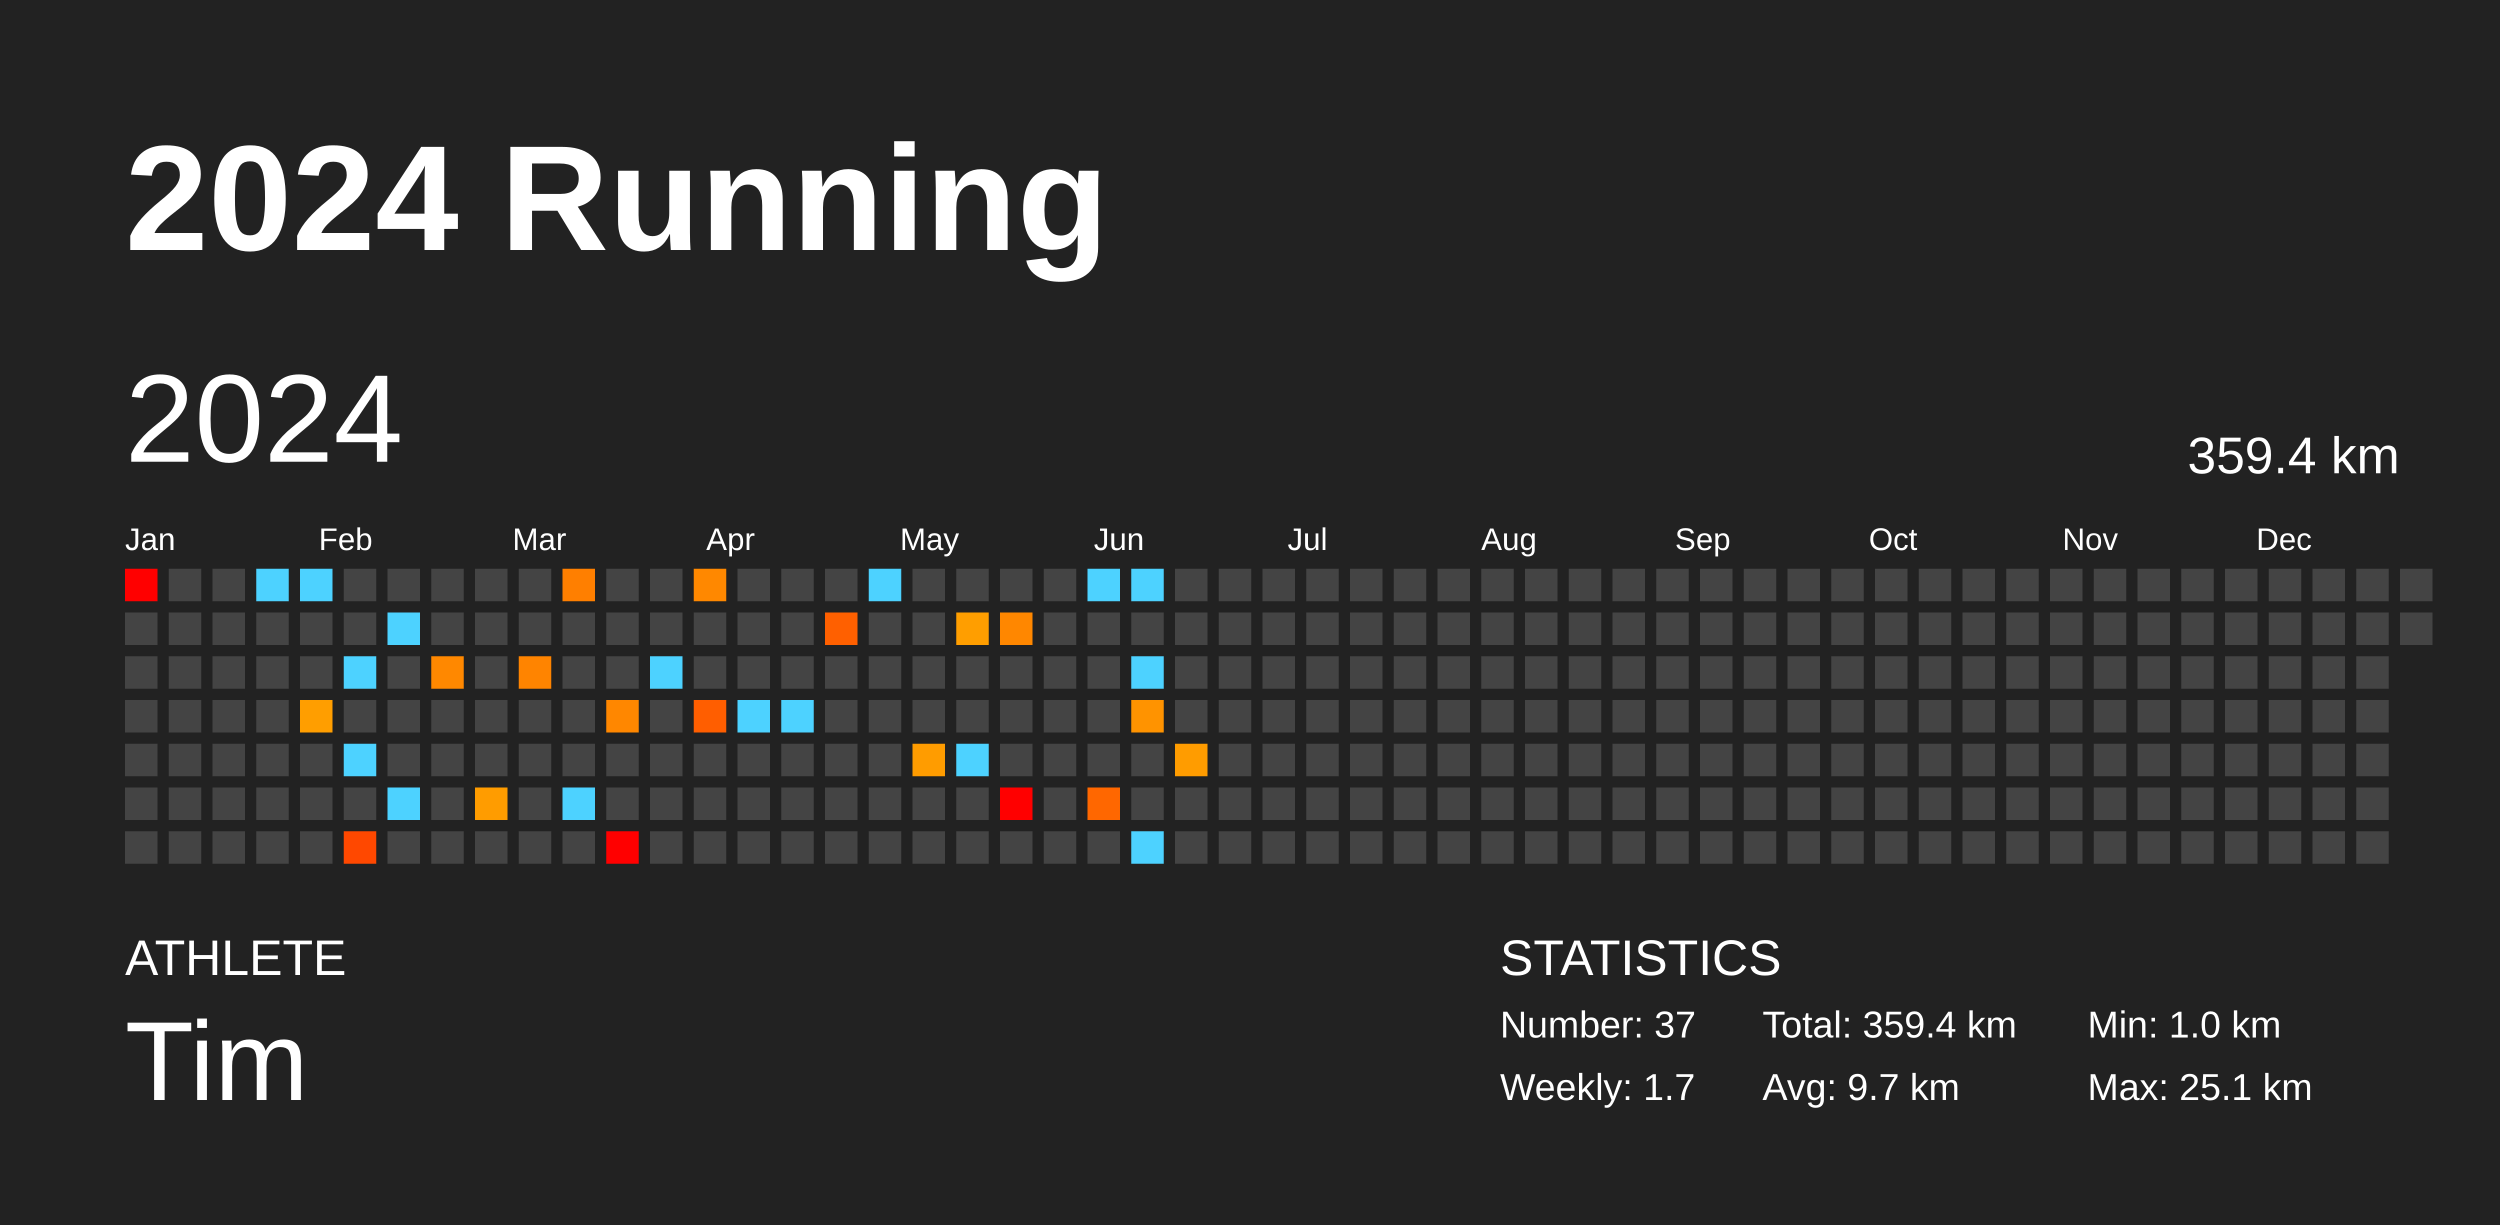
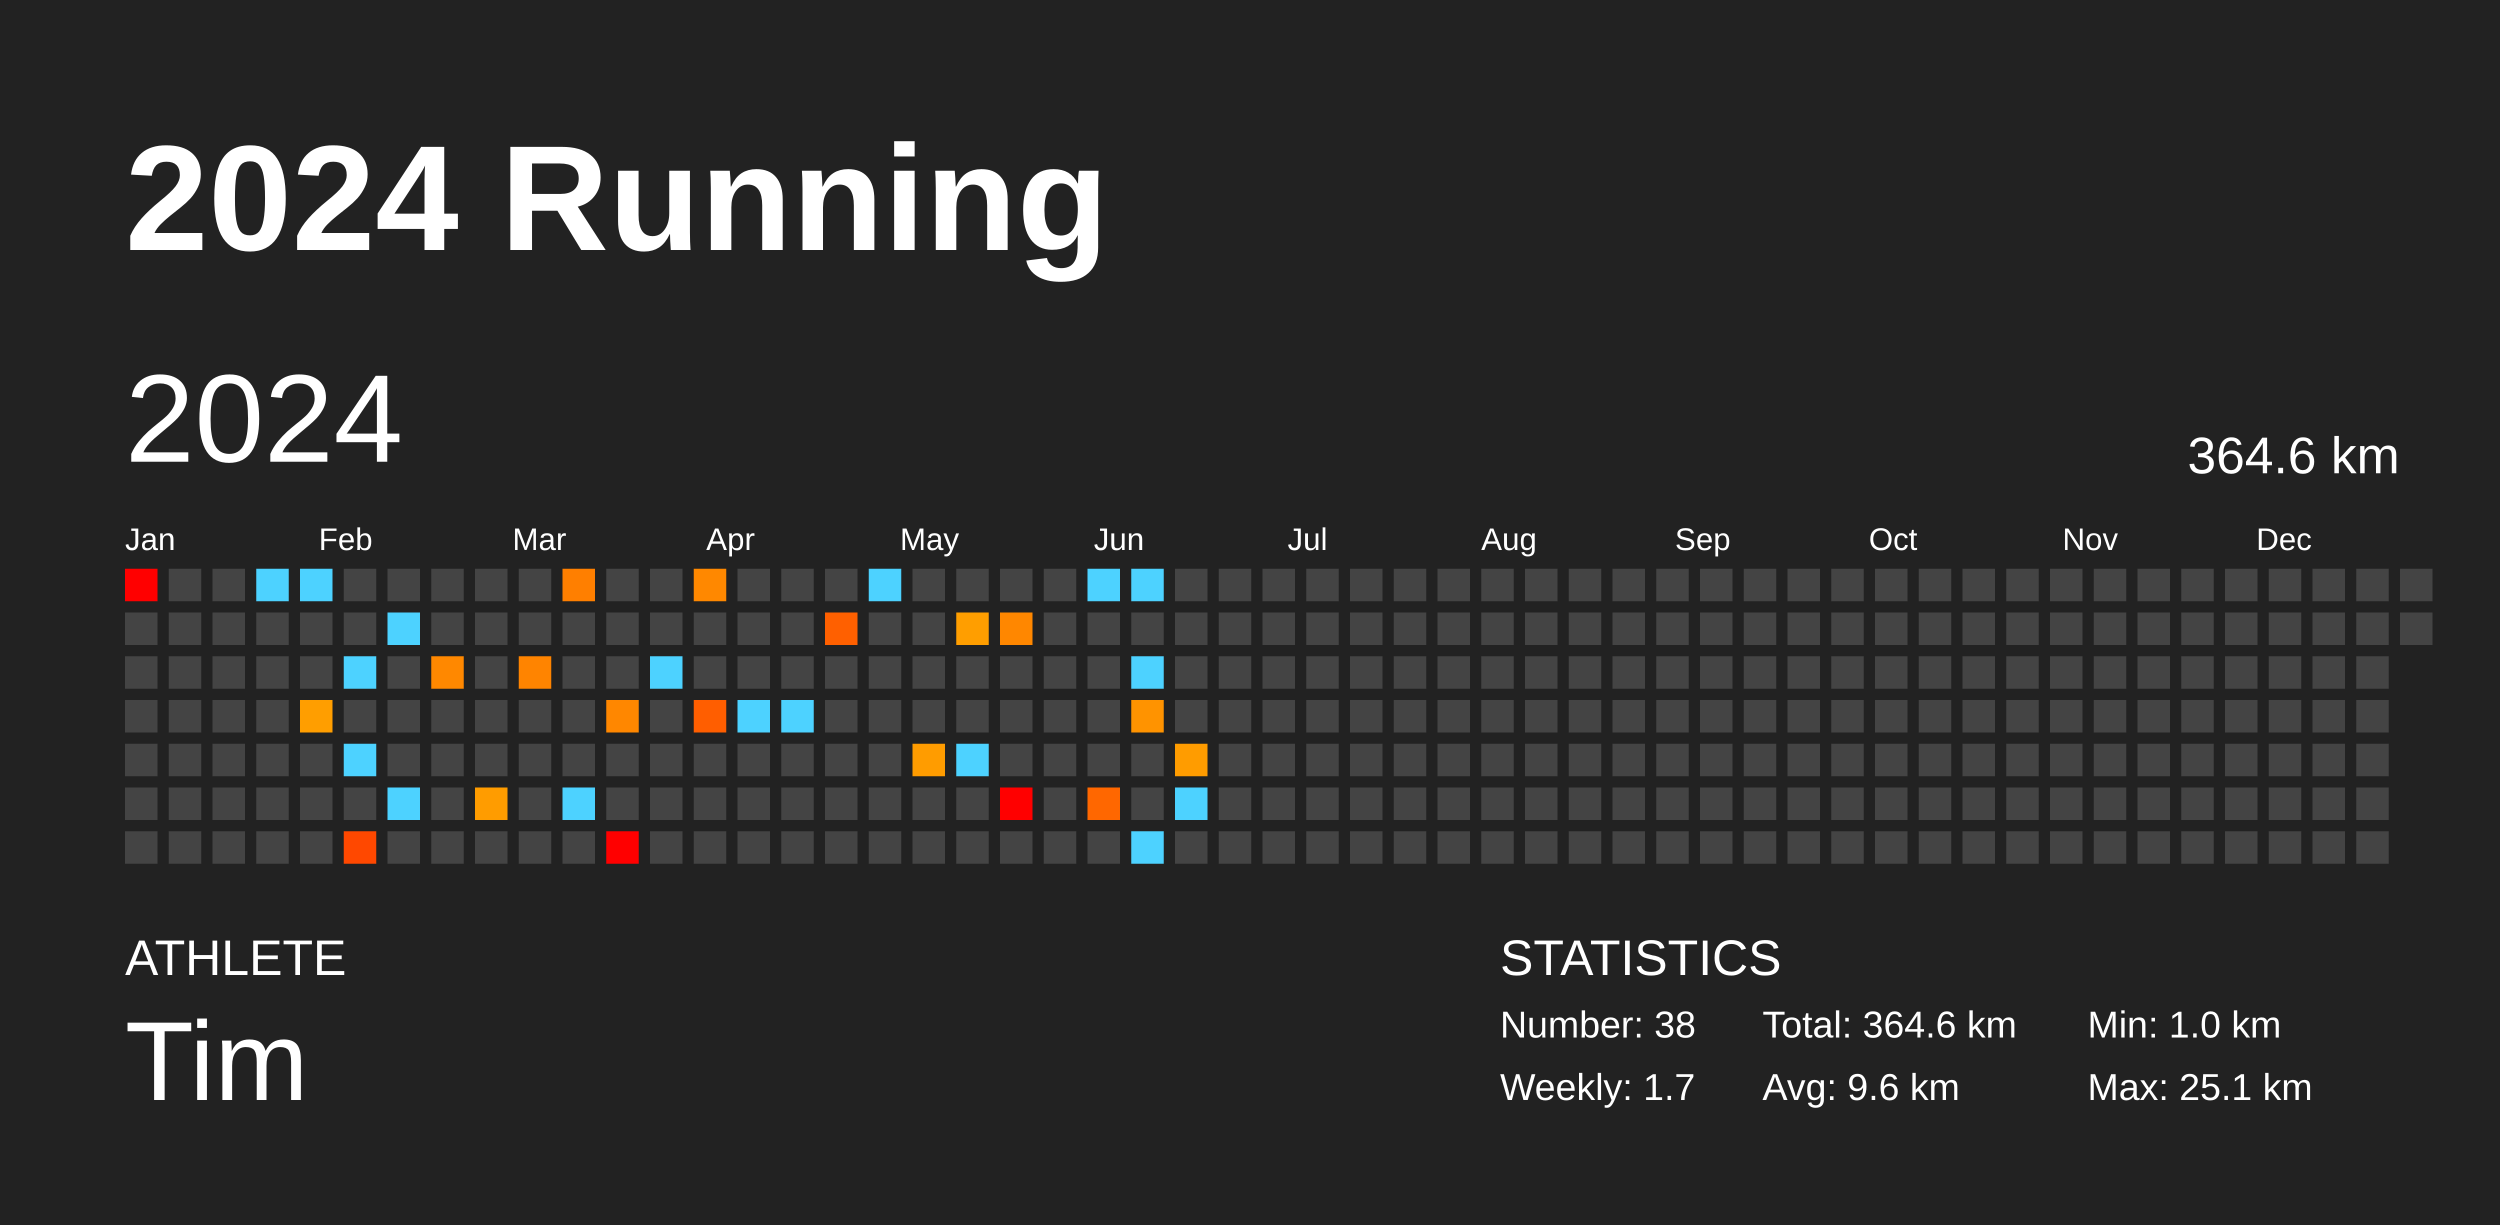
<svg xmlns="http://www.w3.org/2000/svg" baseProfile="full" height="98mm" version="1.1" viewBox="0,0,200,98" width="200mm">
  <defs />
  <rect fill="#222222" height="98" width="200" x="0" y="0" />
  <text fill="#FFFFFF" style="font-size:12px; font-family:Arial; font-weight:bold;" x="10" y="20">2024 Running</text>
  <text fill="#FFFFFF" style="font-size:4px; font-family:Arial" x="10" y="78">ATHLETE</text>
  <text fill="#FFFFFF" style="font-size:9px; font-family:Arial" x="10" y="88">Tim</text>
  <text fill="#FFFFFF" style="font-size:4px; font-family:Arial" x="120" y="78">STATISTICS</text>
-   <text fill="#FFFFFF" style="font-size:3px; font-family:Arial" x="120" y="83">Number: 37</text>
+   <text fill="#FFFFFF" style="font-size:3px; font-family:Arial" x="120" y="83">Number: 38</text>
  <text fill="#FFFFFF" style="font-size:3px; font-family:Arial" x="120" y="88">Weekly: 1.7</text>
-   <text fill="#FFFFFF" style="font-size:3px; font-family:Arial" x="141" y="83">Total: 359.4 km</text>
-   <text fill="#FFFFFF" style="font-size:3px; font-family:Arial" x="141" y="88">Avg: 9.7 km</text>
+   <text fill="#FFFFFF" style="font-size:3px; font-family:Arial" x="141" y="83">Total: 364.6 km</text>
+   <text fill="#FFFFFF" style="font-size:3px; font-family:Arial" x="141" y="88">Avg: 9.6 km</text>
  <text fill="#FFFFFF" style="font-size:3px; font-family:Arial" x="167" y="83">Min: 1.0 km</text>
  <text fill="#FFFFFF" style="font-size:3px; font-family:Arial" x="167" y="88">Max: 25.1 km</text>
  <text dominant-baseline="hanging" fill="#FFFFFF" style="font-size:10.0px; font-family:Arial;" x="10" y="30">2024</text>
-   <text dominant-baseline="hanging" fill="#FFFFFF" style="font-size:4.125px; font-family:Arial;" x="175" y="35">359.4 km</text>
+   <text dominant-baseline="hanging" fill="#FFFFFF" style="font-size:4.125px; font-family:Arial;" x="175" y="35">364.6 km</text>
  <text fill="#FFFFFF" style="font-size:2.5px; font-family:Arial" x="10.0" y="44">Jan</text>
  <text fill="#FFFFFF" style="font-size:2.5px; font-family:Arial" x="25.5" y="44">Feb</text>
  <text fill="#FFFFFF" style="font-size:2.5px; font-family:Arial" x="41.0" y="44">Mar</text>
  <text fill="#FFFFFF" style="font-size:2.5px; font-family:Arial" x="56.5" y="44">Apr</text>
  <text fill="#FFFFFF" style="font-size:2.5px; font-family:Arial" x="72.0" y="44">May</text>
  <text fill="#FFFFFF" style="font-size:2.5px; font-family:Arial" x="87.5" y="44">Jun</text>
  <text fill="#FFFFFF" style="font-size:2.5px; font-family:Arial" x="103.0" y="44">Jul</text>
  <text fill="#FFFFFF" style="font-size:2.5px; font-family:Arial" x="118.5" y="44">Aug</text>
  <text fill="#FFFFFF" style="font-size:2.5px; font-family:Arial" x="134.0" y="44">Sep</text>
  <text fill="#FFFFFF" style="font-size:2.5px; font-family:Arial" x="149.5" y="44">Oct</text>
  <text fill="#FFFFFF" style="font-size:2.5px; font-family:Arial" x="165.0" y="44">Nov</text>
  <text fill="#FFFFFF" style="font-size:2.5px; font-family:Arial" x="180.5" y="44">Dec</text>
  <rect fill="red" height="2.6" width="2.6" x="10.0" y="45.5" />
  <rect fill="#444444" height="2.6" width="2.6" x="10.0" y="49.0" />
  <rect fill="#444444" height="2.6" width="2.6" x="10.0" y="52.5" />
  <rect fill="#444444" height="2.6" width="2.6" x="10.0" y="56.0" />
  <rect fill="#444444" height="2.6" width="2.6" x="10.0" y="59.5" />
  <rect fill="#444444" height="2.6" width="2.6" x="10.0" y="63.0" />
  <rect fill="#444444" height="2.6" width="2.6" x="10.0" y="66.5" />
  <rect fill="#444444" height="2.6" width="2.6" x="13.5" y="45.5" />
  <rect fill="#444444" height="2.6" width="2.6" x="13.5" y="49.0" />
  <rect fill="#444444" height="2.6" width="2.6" x="13.5" y="52.5" />
  <rect fill="#444444" height="2.6" width="2.6" x="13.5" y="56.0" />
  <rect fill="#444444" height="2.6" width="2.6" x="13.5" y="59.5" />
  <rect fill="#444444" height="2.6" width="2.6" x="13.5" y="63.0" />
  <rect fill="#444444" height="2.6" width="2.6" x="13.5" y="66.5" />
  <rect fill="#444444" height="2.6" width="2.6" x="17.0" y="45.5" />
  <rect fill="#444444" height="2.6" width="2.6" x="17.0" y="49.0" />
  <rect fill="#444444" height="2.6" width="2.6" x="17.0" y="52.5" />
  <rect fill="#444444" height="2.6" width="2.6" x="17.0" y="56.0" />
  <rect fill="#444444" height="2.6" width="2.6" x="17.0" y="59.5" />
  <rect fill="#444444" height="2.6" width="2.6" x="17.0" y="63.0" />
  <rect fill="#444444" height="2.6" width="2.6" x="17.0" y="66.5" />
  <rect fill="#4dd2ff" height="2.6" width="2.6" x="20.5" y="45.5" />
  <rect fill="#444444" height="2.6" width="2.6" x="20.5" y="49.0" />
  <rect fill="#444444" height="2.6" width="2.6" x="20.5" y="52.5" />
  <rect fill="#444444" height="2.6" width="2.6" x="20.5" y="56.0" />
  <rect fill="#444444" height="2.6" width="2.6" x="20.5" y="59.5" />
  <rect fill="#444444" height="2.6" width="2.6" x="20.5" y="63.0" />
  <rect fill="#444444" height="2.6" width="2.6" x="20.5" y="66.5" />
  <rect fill="#4dd2ff" height="2.6" width="2.6" x="24.0" y="45.5" />
  <rect fill="#444444" height="2.6" width="2.6" x="24.0" y="49.0" />
  <rect fill="#444444" height="2.6" width="2.6" x="24.0" y="52.5" />
  <rect fill="#ff9e00" height="2.6" width="2.6" x="24.0" y="56.0" />
  <rect fill="#444444" height="2.6" width="2.6" x="24.0" y="59.5" />
  <rect fill="#444444" height="2.6" width="2.6" x="24.0" y="63.0" />
  <rect fill="#444444" height="2.6" width="2.6" x="24.0" y="66.5" />
  <rect fill="#444444" height="2.6" width="2.6" x="27.5" y="45.5" />
  <rect fill="#444444" height="2.6" width="2.6" x="27.5" y="49.0" />
  <rect fill="#4dd2ff" height="2.6" width="2.6" x="27.5" y="52.5" />
  <rect fill="#444444" height="2.6" width="2.6" x="27.5" y="56.0" />
  <rect fill="#4dd2ff" height="2.6" width="2.6" x="27.5" y="59.5" />
  <rect fill="#444444" height="2.6" width="2.6" x="27.5" y="63.0" />
  <rect fill="#ff4800" height="2.6" width="2.6" x="27.5" y="66.5" />
  <rect fill="#444444" height="2.6" width="2.6" x="31.0" y="45.5" />
  <rect fill="#4dd2ff" height="2.6" width="2.6" x="31.0" y="49.0" />
  <rect fill="#444444" height="2.6" width="2.6" x="31.0" y="52.5" />
  <rect fill="#444444" height="2.6" width="2.6" x="31.0" y="56.0" />
  <rect fill="#444444" height="2.6" width="2.6" x="31.0" y="59.5" />
  <rect fill="#4dd2ff" height="2.6" width="2.6" x="31.0" y="63.0" />
  <rect fill="#444444" height="2.6" width="2.6" x="31.0" y="66.5" />
  <rect fill="#444444" height="2.6" width="2.6" x="34.5" y="45.5" />
  <rect fill="#444444" height="2.6" width="2.6" x="34.5" y="49.0" />
  <rect fill="#ff8800" height="2.6" width="2.6" x="34.5" y="52.5" />
  <rect fill="#444444" height="2.6" width="2.6" x="34.5" y="56.0" />
  <rect fill="#444444" height="2.6" width="2.6" x="34.5" y="59.5" />
  <rect fill="#444444" height="2.6" width="2.6" x="34.5" y="63.0" />
  <rect fill="#444444" height="2.6" width="2.6" x="34.5" y="66.5" />
  <rect fill="#444444" height="2.6" width="2.6" x="38.0" y="45.5" />
  <rect fill="#444444" height="2.6" width="2.6" x="38.0" y="49.0" />
  <rect fill="#444444" height="2.6" width="2.6" x="38.0" y="52.5" />
  <rect fill="#444444" height="2.6" width="2.6" x="38.0" y="56.0" />
  <rect fill="#444444" height="2.6" width="2.6" x="38.0" y="59.5" />
  <rect fill="#ff9c00" height="2.6" width="2.6" x="38.0" y="63.0" />
  <rect fill="#444444" height="2.6" width="2.6" x="38.0" y="66.5" />
  <rect fill="#444444" height="2.6" width="2.6" x="41.5" y="45.5" />
  <rect fill="#444444" height="2.6" width="2.6" x="41.5" y="49.0" />
  <rect fill="#ff8400" height="2.6" width="2.6" x="41.5" y="52.5" />
  <rect fill="#444444" height="2.6" width="2.6" x="41.5" y="56.0" />
  <rect fill="#444444" height="2.6" width="2.6" x="41.5" y="59.5" />
  <rect fill="#444444" height="2.6" width="2.6" x="41.5" y="63.0" />
  <rect fill="#444444" height="2.6" width="2.6" x="41.5" y="66.5" />
  <rect fill="#ff7f00" height="2.6" width="2.6" x="45.0" y="45.5" />
  <rect fill="#444444" height="2.6" width="2.6" x="45.0" y="49.0" />
  <rect fill="#444444" height="2.6" width="2.6" x="45.0" y="52.5" />
  <rect fill="#444444" height="2.6" width="2.6" x="45.0" y="56.0" />
  <rect fill="#444444" height="2.6" width="2.6" x="45.0" y="59.5" />
  <rect fill="#4dd2ff" height="2.6" width="2.6" x="45.0" y="63.0" />
  <rect fill="#444444" height="2.6" width="2.6" x="45.0" y="66.5" />
  <rect fill="#444444" height="2.6" width="2.6" x="48.5" y="45.5" />
  <rect fill="#444444" height="2.6" width="2.6" x="48.5" y="49.0" />
  <rect fill="#444444" height="2.6" width="2.6" x="48.5" y="52.5" />
  <rect fill="#ff8700" height="2.6" width="2.6" x="48.5" y="56.0" />
  <rect fill="#444444" height="2.6" width="2.6" x="48.5" y="59.5" />
  <rect fill="#444444" height="2.6" width="2.6" x="48.5" y="63.0" />
  <rect fill="red" height="2.6" width="2.6" x="48.5" y="66.5" />
  <rect fill="#444444" height="2.6" width="2.6" x="52.0" y="45.5" />
  <rect fill="#444444" height="2.6" width="2.6" x="52.0" y="49.0" />
  <rect fill="#4dd2ff" height="2.6" width="2.6" x="52.0" y="52.5" />
  <rect fill="#444444" height="2.6" width="2.6" x="52.0" y="56.0" />
  <rect fill="#444444" height="2.6" width="2.6" x="52.0" y="59.5" />
  <rect fill="#444444" height="2.6" width="2.6" x="52.0" y="63.0" />
  <rect fill="#444444" height="2.6" width="2.6" x="52.0" y="66.5" />
  <rect fill="#ff8800" height="2.6" width="2.6" x="55.5" y="45.5" />
  <rect fill="#444444" height="2.6" width="2.6" x="55.5" y="49.0" />
  <rect fill="#444444" height="2.6" width="2.6" x="55.5" y="52.5" />
  <rect fill="#ff5e00" height="2.6" width="2.6" x="55.5" y="56.0" />
  <rect fill="#444444" height="2.6" width="2.6" x="55.5" y="59.5" />
  <rect fill="#444444" height="2.6" width="2.6" x="55.5" y="63.0" />
  <rect fill="#444444" height="2.6" width="2.6" x="55.5" y="66.5" />
  <rect fill="#444444" height="2.6" width="2.6" x="59.0" y="45.5" />
  <rect fill="#444444" height="2.6" width="2.6" x="59.0" y="49.0" />
  <rect fill="#444444" height="2.6" width="2.6" x="59.0" y="52.5" />
  <rect fill="#4dd2ff" height="2.6" width="2.6" x="59.0" y="56.0" />
  <rect fill="#444444" height="2.6" width="2.6" x="59.0" y="59.5" />
  <rect fill="#444444" height="2.6" width="2.6" x="59.0" y="63.0" />
  <rect fill="#444444" height="2.6" width="2.6" x="59.0" y="66.5" />
  <rect fill="#444444" height="2.6" width="2.6" x="62.5" y="45.5" />
  <rect fill="#444444" height="2.6" width="2.6" x="62.5" y="49.0" />
  <rect fill="#444444" height="2.6" width="2.6" x="62.5" y="52.5" />
  <rect fill="#4dd2ff" height="2.6" width="2.6" x="62.5" y="56.0" />
  <rect fill="#444444" height="2.6" width="2.6" x="62.5" y="59.5" />
  <rect fill="#444444" height="2.6" width="2.6" x="62.5" y="63.0" />
  <rect fill="#444444" height="2.6" width="2.6" x="62.5" y="66.5" />
  <rect fill="#444444" height="2.6" width="2.6" x="66.0" y="45.5" />
  <rect fill="#ff6000" height="2.6" width="2.6" x="66.0" y="49.0" />
  <rect fill="#444444" height="2.6" width="2.6" x="66.0" y="52.5" />
  <rect fill="#444444" height="2.6" width="2.6" x="66.0" y="56.0" />
  <rect fill="#444444" height="2.6" width="2.6" x="66.0" y="59.5" />
  <rect fill="#444444" height="2.6" width="2.6" x="66.0" y="63.0" />
  <rect fill="#444444" height="2.6" width="2.6" x="66.0" y="66.5" />
  <rect fill="#4dd2ff" height="2.6" width="2.6" x="69.5" y="45.5" />
  <rect fill="#444444" height="2.6" width="2.6" x="69.5" y="49.0" />
  <rect fill="#444444" height="2.6" width="2.6" x="69.5" y="52.5" />
  <rect fill="#444444" height="2.6" width="2.6" x="69.5" y="56.0" />
  <rect fill="#444444" height="2.6" width="2.6" x="69.5" y="59.5" />
  <rect fill="#444444" height="2.6" width="2.6" x="69.5" y="63.0" />
  <rect fill="#444444" height="2.6" width="2.6" x="69.5" y="66.5" />
  <rect fill="#444444" height="2.6" width="2.6" x="73.0" y="45.5" />
  <rect fill="#444444" height="2.6" width="2.6" x="73.0" y="49.0" />
  <rect fill="#444444" height="2.6" width="2.6" x="73.0" y="52.5" />
  <rect fill="#444444" height="2.6" width="2.6" x="73.0" y="56.0" />
  <rect fill="#ff9c00" height="2.6" width="2.6" x="73.0" y="59.5" />
  <rect fill="#444444" height="2.6" width="2.6" x="73.0" y="63.0" />
  <rect fill="#444444" height="2.6" width="2.6" x="73.0" y="66.5" />
  <rect fill="#444444" height="2.6" width="2.6" x="76.5" y="45.5" />
  <rect fill="#ff9e00" height="2.6" width="2.6" x="76.5" y="49.0" />
  <rect fill="#444444" height="2.6" width="2.6" x="76.5" y="52.5" />
  <rect fill="#444444" height="2.6" width="2.6" x="76.5" y="56.0" />
  <rect fill="#4dd2ff" height="2.6" width="2.6" x="76.5" y="59.5" />
  <rect fill="#444444" height="2.6" width="2.6" x="76.5" y="63.0" />
  <rect fill="#444444" height="2.6" width="2.6" x="76.5" y="66.5" />
  <rect fill="#444444" height="2.6" width="2.6" x="80.0" y="45.5" />
  <rect fill="#ff8700" height="2.6" width="2.6" x="80.0" y="49.0" />
  <rect fill="#444444" height="2.6" width="2.6" x="80.0" y="52.5" />
  <rect fill="#444444" height="2.6" width="2.6" x="80.0" y="56.0" />
  <rect fill="#444444" height="2.6" width="2.6" x="80.0" y="59.5" />
  <rect fill="red" height="2.6" width="2.6" x="80.0" y="63.0" />
  <rect fill="#444444" height="2.6" width="2.6" x="80.0" y="66.5" />
  <rect fill="#444444" height="2.6" width="2.6" x="83.5" y="45.5" />
  <rect fill="#444444" height="2.6" width="2.6" x="83.5" y="49.0" />
  <rect fill="#444444" height="2.6" width="2.6" x="83.5" y="52.5" />
  <rect fill="#444444" height="2.6" width="2.6" x="83.5" y="56.0" />
  <rect fill="#444444" height="2.6" width="2.6" x="83.5" y="59.5" />
  <rect fill="#444444" height="2.6" width="2.6" x="83.5" y="63.0" />
  <rect fill="#444444" height="2.6" width="2.6" x="83.5" y="66.5" />
  <rect fill="#4dd2ff" height="2.6" width="2.6" x="87.0" y="45.5" />
  <rect fill="#444444" height="2.6" width="2.6" x="87.0" y="49.0" />
  <rect fill="#444444" height="2.6" width="2.6" x="87.0" y="52.5" />
  <rect fill="#444444" height="2.6" width="2.6" x="87.0" y="56.0" />
  <rect fill="#444444" height="2.6" width="2.6" x="87.0" y="59.5" />
  <rect fill="#ff6700" height="2.6" width="2.6" x="87.0" y="63.0" />
  <rect fill="#444444" height="2.6" width="2.6" x="87.0" y="66.5" />
  <rect fill="#4dd2ff" height="2.6" width="2.6" x="90.5" y="45.5" />
  <rect fill="#444444" height="2.6" width="2.6" x="90.5" y="49.0" />
  <rect fill="#4dd2ff" height="2.6" width="2.6" x="90.5" y="52.5" />
  <rect fill="#ff9300" height="2.6" width="2.6" x="90.5" y="56.0" />
  <rect fill="#444444" height="2.6" width="2.6" x="90.5" y="59.5" />
  <rect fill="#444444" height="2.6" width="2.6" x="90.5" y="63.0" />
  <rect fill="#4dd2ff" height="2.6" width="2.6" x="90.5" y="66.5" />
  <rect fill="#444444" height="2.6" width="2.6" x="94.0" y="45.5" />
  <rect fill="#444444" height="2.6" width="2.6" x="94.0" y="49.0" />
  <rect fill="#444444" height="2.6" width="2.6" x="94.0" y="52.5" />
  <rect fill="#444444" height="2.6" width="2.6" x="94.0" y="56.0" />
  <rect fill="#ff9c00" height="2.6" width="2.6" x="94.0" y="59.5" />
-   <rect fill="#444444" height="2.6" width="2.6" x="94.0" y="63.0" />
+   <rect fill="#4dd2ff" height="2.6" width="2.6" x="94.0" y="63.0" />
  <rect fill="#444444" height="2.6" width="2.6" x="94.0" y="66.5" />
  <rect fill="#444444" height="2.6" width="2.6" x="97.5" y="45.5" />
  <rect fill="#444444" height="2.6" width="2.6" x="97.5" y="49.0" />
  <rect fill="#444444" height="2.6" width="2.6" x="97.5" y="52.5" />
  <rect fill="#444444" height="2.6" width="2.6" x="97.5" y="56.0" />
  <rect fill="#444444" height="2.6" width="2.6" x="97.5" y="59.5" />
  <rect fill="#444444" height="2.6" width="2.6" x="97.5" y="63.0" />
  <rect fill="#444444" height="2.6" width="2.6" x="97.5" y="66.5" />
  <rect fill="#444444" height="2.6" width="2.6" x="101.0" y="45.5" />
  <rect fill="#444444" height="2.6" width="2.6" x="101.0" y="49.0" />
  <rect fill="#444444" height="2.6" width="2.6" x="101.0" y="52.5" />
  <rect fill="#444444" height="2.6" width="2.6" x="101.0" y="56.0" />
  <rect fill="#444444" height="2.6" width="2.6" x="101.0" y="59.5" />
  <rect fill="#444444" height="2.6" width="2.6" x="101.0" y="63.0" />
  <rect fill="#444444" height="2.6" width="2.6" x="101.0" y="66.5" />
  <rect fill="#444444" height="2.6" width="2.6" x="104.5" y="45.5" />
  <rect fill="#444444" height="2.6" width="2.6" x="104.5" y="49.0" />
  <rect fill="#444444" height="2.6" width="2.6" x="104.5" y="52.5" />
  <rect fill="#444444" height="2.6" width="2.6" x="104.5" y="56.0" />
  <rect fill="#444444" height="2.6" width="2.6" x="104.5" y="59.5" />
  <rect fill="#444444" height="2.6" width="2.6" x="104.5" y="63.0" />
  <rect fill="#444444" height="2.6" width="2.6" x="104.5" y="66.5" />
  <rect fill="#444444" height="2.6" width="2.6" x="108.0" y="45.5" />
  <rect fill="#444444" height="2.6" width="2.6" x="108.0" y="49.0" />
  <rect fill="#444444" height="2.6" width="2.6" x="108.0" y="52.5" />
  <rect fill="#444444" height="2.6" width="2.6" x="108.0" y="56.0" />
  <rect fill="#444444" height="2.6" width="2.6" x="108.0" y="59.5" />
  <rect fill="#444444" height="2.6" width="2.6" x="108.0" y="63.0" />
  <rect fill="#444444" height="2.6" width="2.6" x="108.0" y="66.5" />
  <rect fill="#444444" height="2.6" width="2.6" x="111.5" y="45.5" />
  <rect fill="#444444" height="2.6" width="2.6" x="111.5" y="49.0" />
  <rect fill="#444444" height="2.6" width="2.6" x="111.5" y="52.5" />
  <rect fill="#444444" height="2.6" width="2.6" x="111.5" y="56.0" />
  <rect fill="#444444" height="2.6" width="2.6" x="111.5" y="59.5" />
  <rect fill="#444444" height="2.6" width="2.6" x="111.5" y="63.0" />
  <rect fill="#444444" height="2.6" width="2.6" x="111.5" y="66.5" />
  <rect fill="#444444" height="2.6" width="2.6" x="115.0" y="45.5" />
  <rect fill="#444444" height="2.6" width="2.6" x="115.0" y="49.0" />
  <rect fill="#444444" height="2.6" width="2.6" x="115.0" y="52.5" />
  <rect fill="#444444" height="2.6" width="2.6" x="115.0" y="56.0" />
  <rect fill="#444444" height="2.6" width="2.6" x="115.0" y="59.5" />
  <rect fill="#444444" height="2.6" width="2.6" x="115.0" y="63.0" />
  <rect fill="#444444" height="2.6" width="2.6" x="115.0" y="66.5" />
  <rect fill="#444444" height="2.6" width="2.6" x="118.5" y="45.5" />
  <rect fill="#444444" height="2.6" width="2.6" x="118.5" y="49.0" />
  <rect fill="#444444" height="2.6" width="2.6" x="118.5" y="52.5" />
  <rect fill="#444444" height="2.6" width="2.6" x="118.5" y="56.0" />
  <rect fill="#444444" height="2.6" width="2.6" x="118.5" y="59.5" />
  <rect fill="#444444" height="2.6" width="2.6" x="118.5" y="63.0" />
  <rect fill="#444444" height="2.6" width="2.6" x="118.5" y="66.5" />
  <rect fill="#444444" height="2.6" width="2.6" x="122.0" y="45.5" />
  <rect fill="#444444" height="2.6" width="2.6" x="122.0" y="49.0" />
  <rect fill="#444444" height="2.6" width="2.6" x="122.0" y="52.5" />
  <rect fill="#444444" height="2.6" width="2.6" x="122.0" y="56.0" />
  <rect fill="#444444" height="2.6" width="2.6" x="122.0" y="59.5" />
  <rect fill="#444444" height="2.6" width="2.6" x="122.0" y="63.0" />
  <rect fill="#444444" height="2.6" width="2.6" x="122.0" y="66.5" />
  <rect fill="#444444" height="2.6" width="2.6" x="125.5" y="45.5" />
  <rect fill="#444444" height="2.6" width="2.6" x="125.5" y="49.0" />
  <rect fill="#444444" height="2.6" width="2.6" x="125.5" y="52.5" />
  <rect fill="#444444" height="2.6" width="2.6" x="125.5" y="56.0" />
  <rect fill="#444444" height="2.6" width="2.6" x="125.5" y="59.5" />
  <rect fill="#444444" height="2.6" width="2.6" x="125.5" y="63.0" />
  <rect fill="#444444" height="2.6" width="2.6" x="125.5" y="66.5" />
  <rect fill="#444444" height="2.6" width="2.6" x="129.0" y="45.5" />
  <rect fill="#444444" height="2.6" width="2.6" x="129.0" y="49.0" />
  <rect fill="#444444" height="2.6" width="2.6" x="129.0" y="52.5" />
  <rect fill="#444444" height="2.6" width="2.6" x="129.0" y="56.0" />
  <rect fill="#444444" height="2.6" width="2.6" x="129.0" y="59.5" />
  <rect fill="#444444" height="2.6" width="2.6" x="129.0" y="63.0" />
  <rect fill="#444444" height="2.6" width="2.6" x="129.0" y="66.5" />
  <rect fill="#444444" height="2.6" width="2.6" x="132.5" y="45.5" />
  <rect fill="#444444" height="2.6" width="2.6" x="132.5" y="49.0" />
  <rect fill="#444444" height="2.6" width="2.6" x="132.5" y="52.5" />
  <rect fill="#444444" height="2.6" width="2.6" x="132.5" y="56.0" />
  <rect fill="#444444" height="2.6" width="2.6" x="132.5" y="59.5" />
  <rect fill="#444444" height="2.6" width="2.6" x="132.5" y="63.0" />
  <rect fill="#444444" height="2.6" width="2.6" x="132.5" y="66.5" />
  <rect fill="#444444" height="2.6" width="2.6" x="136.0" y="45.5" />
  <rect fill="#444444" height="2.6" width="2.6" x="136.0" y="49.0" />
  <rect fill="#444444" height="2.6" width="2.6" x="136.0" y="52.5" />
  <rect fill="#444444" height="2.6" width="2.6" x="136.0" y="56.0" />
  <rect fill="#444444" height="2.6" width="2.6" x="136.0" y="59.5" />
  <rect fill="#444444" height="2.6" width="2.6" x="136.0" y="63.0" />
  <rect fill="#444444" height="2.6" width="2.6" x="136.0" y="66.5" />
  <rect fill="#444444" height="2.6" width="2.6" x="139.5" y="45.5" />
  <rect fill="#444444" height="2.6" width="2.6" x="139.5" y="49.0" />
  <rect fill="#444444" height="2.6" width="2.6" x="139.5" y="52.5" />
  <rect fill="#444444" height="2.6" width="2.6" x="139.5" y="56.0" />
  <rect fill="#444444" height="2.6" width="2.6" x="139.5" y="59.5" />
  <rect fill="#444444" height="2.6" width="2.6" x="139.5" y="63.0" />
  <rect fill="#444444" height="2.6" width="2.6" x="139.5" y="66.5" />
  <rect fill="#444444" height="2.6" width="2.6" x="143.0" y="45.5" />
  <rect fill="#444444" height="2.6" width="2.6" x="143.0" y="49.0" />
  <rect fill="#444444" height="2.6" width="2.6" x="143.0" y="52.5" />
  <rect fill="#444444" height="2.6" width="2.6" x="143.0" y="56.0" />
  <rect fill="#444444" height="2.6" width="2.6" x="143.0" y="59.5" />
  <rect fill="#444444" height="2.6" width="2.6" x="143.0" y="63.0" />
  <rect fill="#444444" height="2.6" width="2.6" x="143.0" y="66.5" />
  <rect fill="#444444" height="2.6" width="2.6" x="146.5" y="45.5" />
  <rect fill="#444444" height="2.6" width="2.6" x="146.5" y="49.0" />
  <rect fill="#444444" height="2.6" width="2.6" x="146.5" y="52.5" />
  <rect fill="#444444" height="2.6" width="2.6" x="146.5" y="56.0" />
  <rect fill="#444444" height="2.6" width="2.6" x="146.5" y="59.5" />
  <rect fill="#444444" height="2.6" width="2.6" x="146.5" y="63.0" />
  <rect fill="#444444" height="2.6" width="2.6" x="146.5" y="66.5" />
  <rect fill="#444444" height="2.6" width="2.6" x="150.0" y="45.5" />
  <rect fill="#444444" height="2.6" width="2.6" x="150.0" y="49.0" />
  <rect fill="#444444" height="2.6" width="2.6" x="150.0" y="52.5" />
  <rect fill="#444444" height="2.6" width="2.6" x="150.0" y="56.0" />
  <rect fill="#444444" height="2.6" width="2.6" x="150.0" y="59.5" />
  <rect fill="#444444" height="2.6" width="2.6" x="150.0" y="63.0" />
  <rect fill="#444444" height="2.6" width="2.6" x="150.0" y="66.5" />
  <rect fill="#444444" height="2.6" width="2.6" x="153.5" y="45.5" />
  <rect fill="#444444" height="2.6" width="2.6" x="153.5" y="49.0" />
  <rect fill="#444444" height="2.6" width="2.6" x="153.5" y="52.5" />
  <rect fill="#444444" height="2.6" width="2.6" x="153.5" y="56.0" />
  <rect fill="#444444" height="2.6" width="2.6" x="153.5" y="59.5" />
  <rect fill="#444444" height="2.6" width="2.6" x="153.5" y="63.0" />
  <rect fill="#444444" height="2.6" width="2.6" x="153.5" y="66.5" />
  <rect fill="#444444" height="2.6" width="2.6" x="157.0" y="45.5" />
  <rect fill="#444444" height="2.6" width="2.6" x="157.0" y="49.0" />
  <rect fill="#444444" height="2.6" width="2.6" x="157.0" y="52.5" />
  <rect fill="#444444" height="2.6" width="2.6" x="157.0" y="56.0" />
  <rect fill="#444444" height="2.6" width="2.6" x="157.0" y="59.5" />
  <rect fill="#444444" height="2.6" width="2.6" x="157.0" y="63.0" />
  <rect fill="#444444" height="2.6" width="2.6" x="157.0" y="66.5" />
  <rect fill="#444444" height="2.6" width="2.6" x="160.5" y="45.5" />
  <rect fill="#444444" height="2.6" width="2.6" x="160.5" y="49.0" />
  <rect fill="#444444" height="2.6" width="2.6" x="160.5" y="52.5" />
  <rect fill="#444444" height="2.6" width="2.6" x="160.5" y="56.0" />
  <rect fill="#444444" height="2.6" width="2.6" x="160.5" y="59.5" />
  <rect fill="#444444" height="2.6" width="2.6" x="160.5" y="63.0" />
  <rect fill="#444444" height="2.6" width="2.6" x="160.5" y="66.5" />
  <rect fill="#444444" height="2.6" width="2.6" x="164.0" y="45.5" />
  <rect fill="#444444" height="2.6" width="2.6" x="164.0" y="49.0" />
  <rect fill="#444444" height="2.6" width="2.6" x="164.0" y="52.5" />
  <rect fill="#444444" height="2.6" width="2.6" x="164.0" y="56.0" />
  <rect fill="#444444" height="2.6" width="2.6" x="164.0" y="59.5" />
  <rect fill="#444444" height="2.6" width="2.6" x="164.0" y="63.0" />
  <rect fill="#444444" height="2.6" width="2.6" x="164.0" y="66.5" />
  <rect fill="#444444" height="2.6" width="2.6" x="167.5" y="45.5" />
  <rect fill="#444444" height="2.6" width="2.6" x="167.5" y="49.0" />
  <rect fill="#444444" height="2.6" width="2.6" x="167.5" y="52.5" />
  <rect fill="#444444" height="2.6" width="2.6" x="167.5" y="56.0" />
  <rect fill="#444444" height="2.6" width="2.6" x="167.5" y="59.5" />
  <rect fill="#444444" height="2.6" width="2.6" x="167.5" y="63.0" />
  <rect fill="#444444" height="2.6" width="2.6" x="167.5" y="66.5" />
  <rect fill="#444444" height="2.6" width="2.6" x="171.0" y="45.5" />
  <rect fill="#444444" height="2.6" width="2.6" x="171.0" y="49.0" />
  <rect fill="#444444" height="2.6" width="2.6" x="171.0" y="52.5" />
  <rect fill="#444444" height="2.6" width="2.6" x="171.0" y="56.0" />
  <rect fill="#444444" height="2.6" width="2.6" x="171.0" y="59.5" />
  <rect fill="#444444" height="2.6" width="2.6" x="171.0" y="63.0" />
  <rect fill="#444444" height="2.6" width="2.6" x="171.0" y="66.5" />
  <rect fill="#444444" height="2.6" width="2.6" x="174.5" y="45.5" />
  <rect fill="#444444" height="2.6" width="2.6" x="174.5" y="49.0" />
  <rect fill="#444444" height="2.6" width="2.6" x="174.5" y="52.5" />
  <rect fill="#444444" height="2.6" width="2.6" x="174.5" y="56.0" />
  <rect fill="#444444" height="2.6" width="2.6" x="174.5" y="59.5" />
  <rect fill="#444444" height="2.6" width="2.6" x="174.5" y="63.0" />
  <rect fill="#444444" height="2.6" width="2.6" x="174.5" y="66.5" />
  <rect fill="#444444" height="2.6" width="2.6" x="178.0" y="45.5" />
  <rect fill="#444444" height="2.6" width="2.6" x="178.0" y="49.0" />
  <rect fill="#444444" height="2.6" width="2.6" x="178.0" y="52.5" />
  <rect fill="#444444" height="2.6" width="2.6" x="178.0" y="56.0" />
  <rect fill="#444444" height="2.6" width="2.6" x="178.0" y="59.5" />
  <rect fill="#444444" height="2.6" width="2.6" x="178.0" y="63.0" />
  <rect fill="#444444" height="2.6" width="2.6" x="178.0" y="66.5" />
  <rect fill="#444444" height="2.6" width="2.6" x="181.5" y="45.5" />
  <rect fill="#444444" height="2.6" width="2.6" x="181.5" y="49.0" />
  <rect fill="#444444" height="2.6" width="2.6" x="181.5" y="52.5" />
  <rect fill="#444444" height="2.6" width="2.6" x="181.5" y="56.0" />
  <rect fill="#444444" height="2.6" width="2.6" x="181.5" y="59.5" />
  <rect fill="#444444" height="2.6" width="2.6" x="181.5" y="63.0" />
  <rect fill="#444444" height="2.6" width="2.6" x="181.5" y="66.5" />
  <rect fill="#444444" height="2.6" width="2.6" x="185.0" y="45.5" />
  <rect fill="#444444" height="2.6" width="2.6" x="185.0" y="49.0" />
  <rect fill="#444444" height="2.6" width="2.6" x="185.0" y="52.5" />
  <rect fill="#444444" height="2.6" width="2.6" x="185.0" y="56.0" />
  <rect fill="#444444" height="2.6" width="2.6" x="185.0" y="59.5" />
  <rect fill="#444444" height="2.6" width="2.6" x="185.0" y="63.0" />
  <rect fill="#444444" height="2.6" width="2.6" x="185.0" y="66.5" />
  <rect fill="#444444" height="2.6" width="2.6" x="188.5" y="45.5" />
  <rect fill="#444444" height="2.6" width="2.6" x="188.5" y="49.0" />
  <rect fill="#444444" height="2.6" width="2.6" x="188.5" y="52.5" />
  <rect fill="#444444" height="2.6" width="2.6" x="188.5" y="56.0" />
  <rect fill="#444444" height="2.6" width="2.6" x="188.5" y="59.5" />
  <rect fill="#444444" height="2.6" width="2.6" x="188.5" y="63.0" />
  <rect fill="#444444" height="2.6" width="2.6" x="188.5" y="66.5" />
  <rect fill="#444444" height="2.6" width="2.6" x="192.0" y="45.5" />
  <rect fill="#444444" height="2.6" width="2.6" x="192.0" y="49.0" />
</svg>
